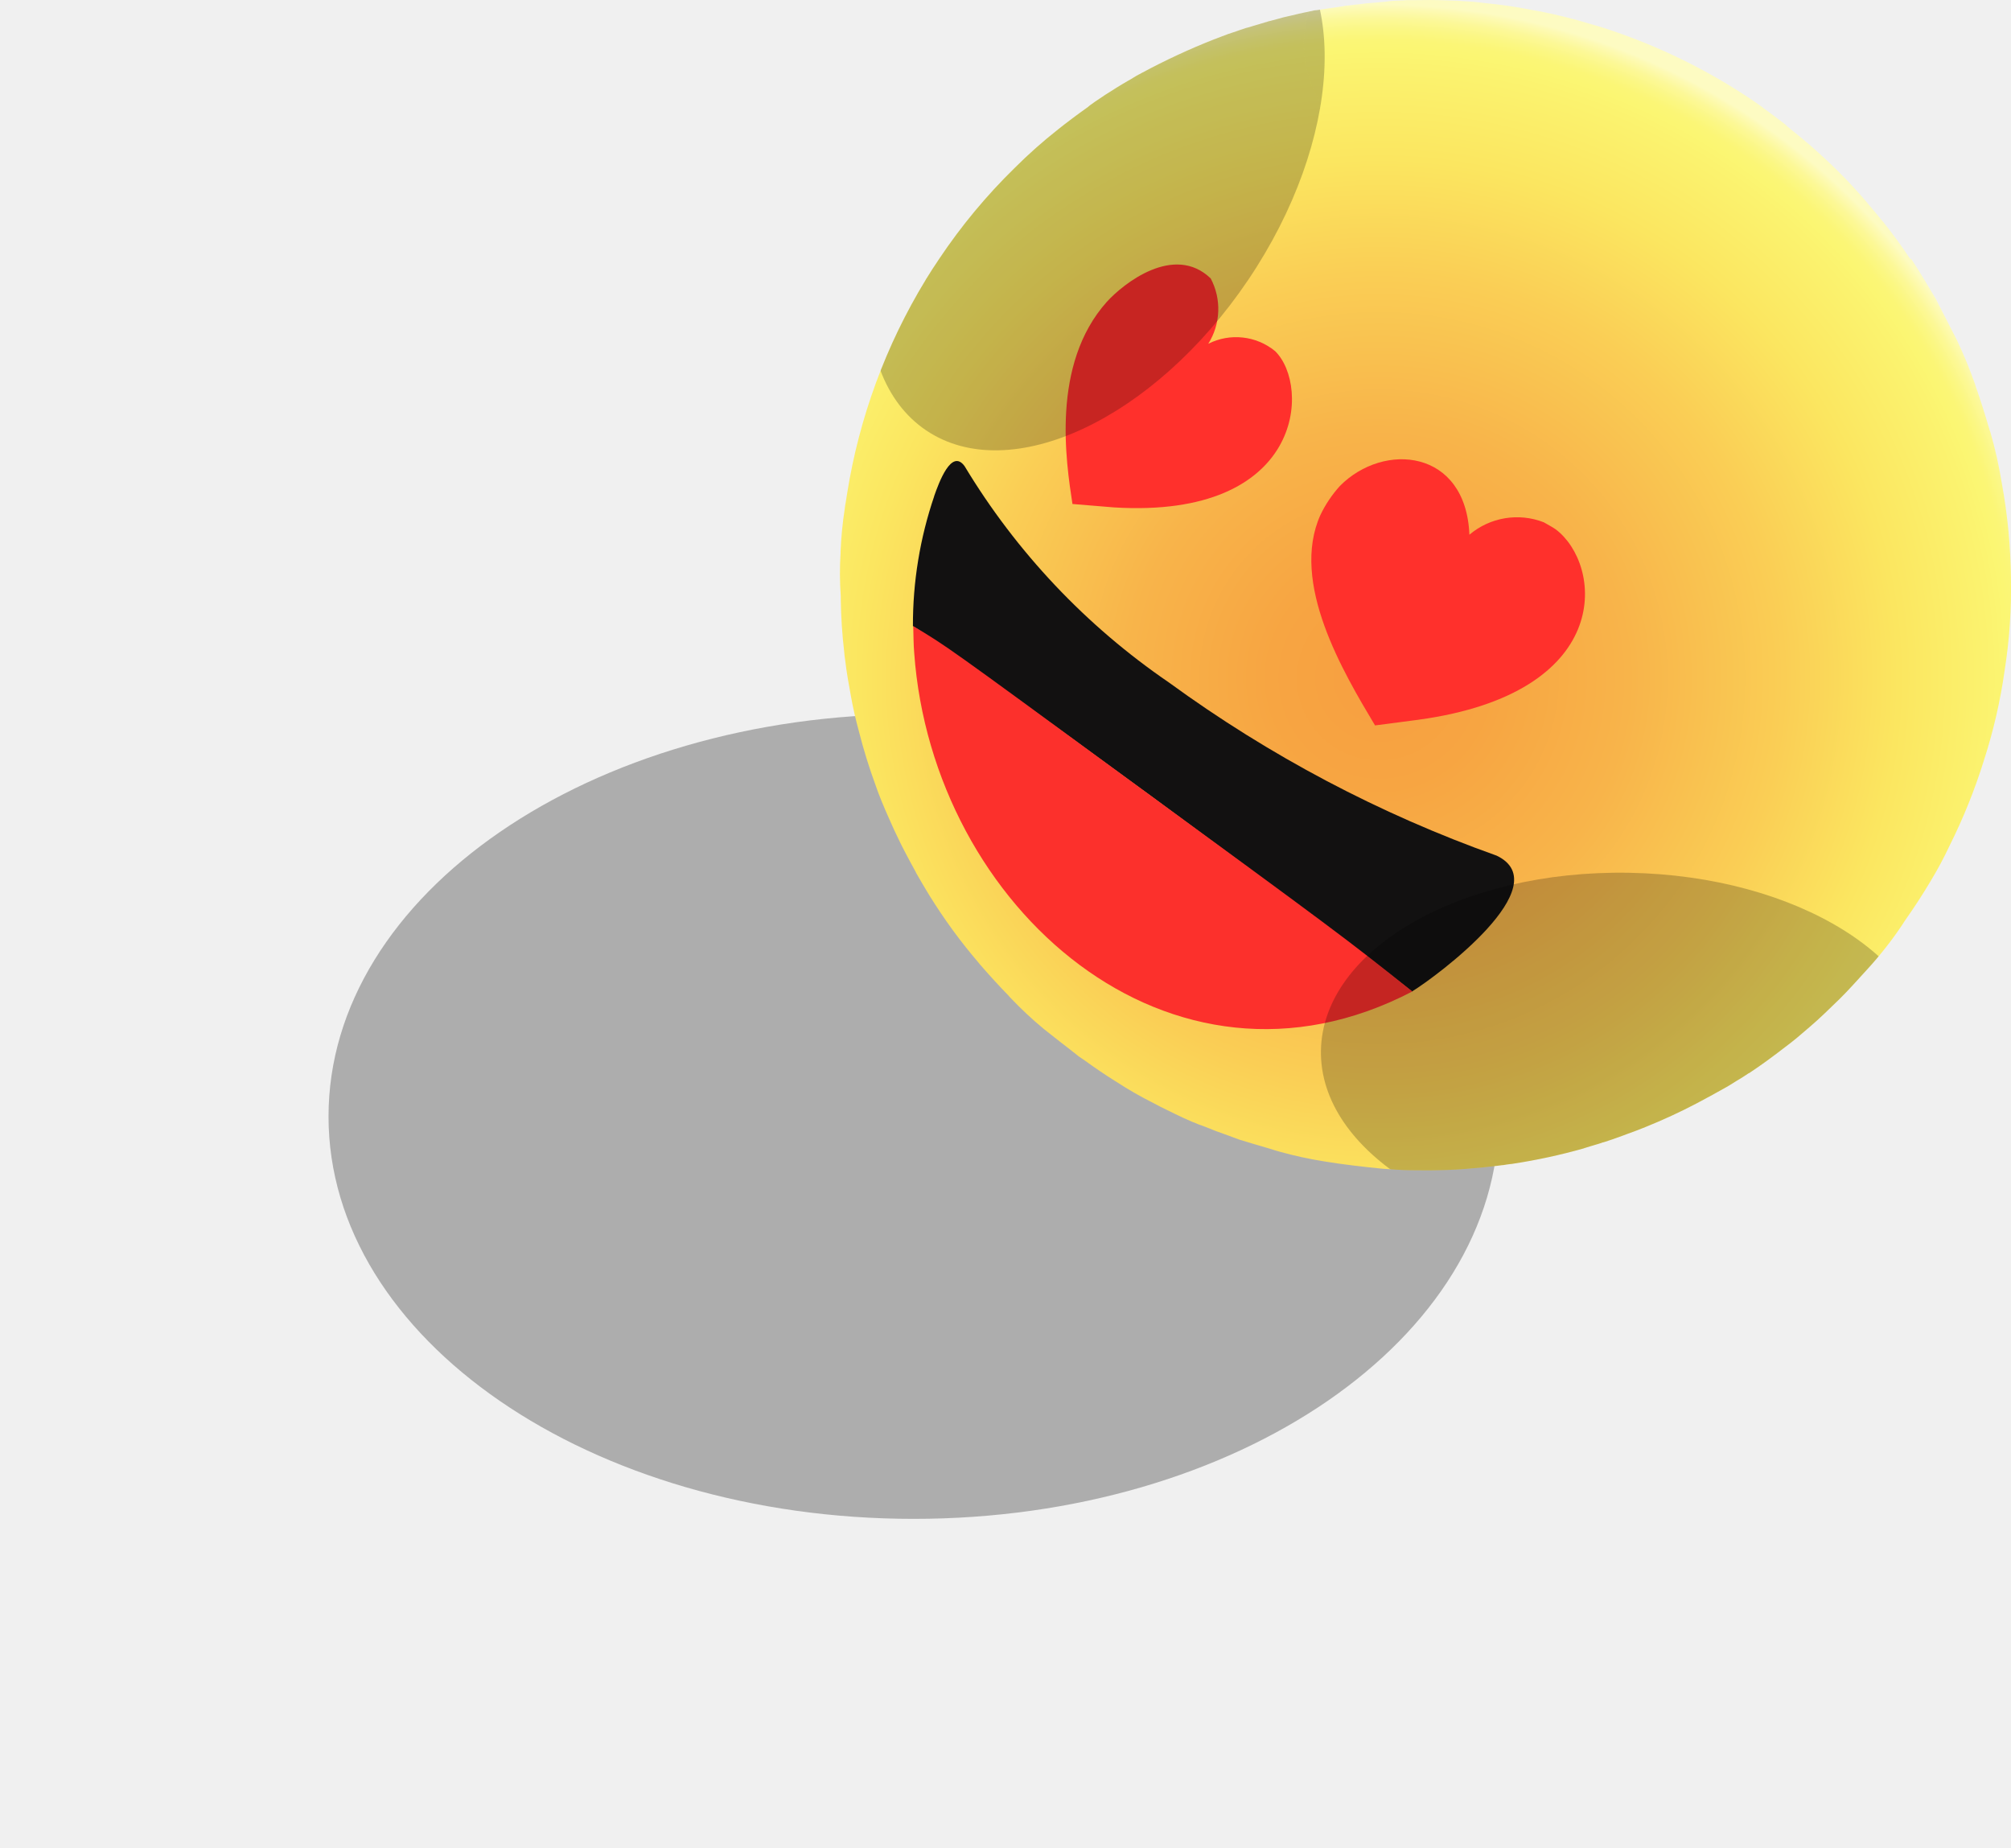
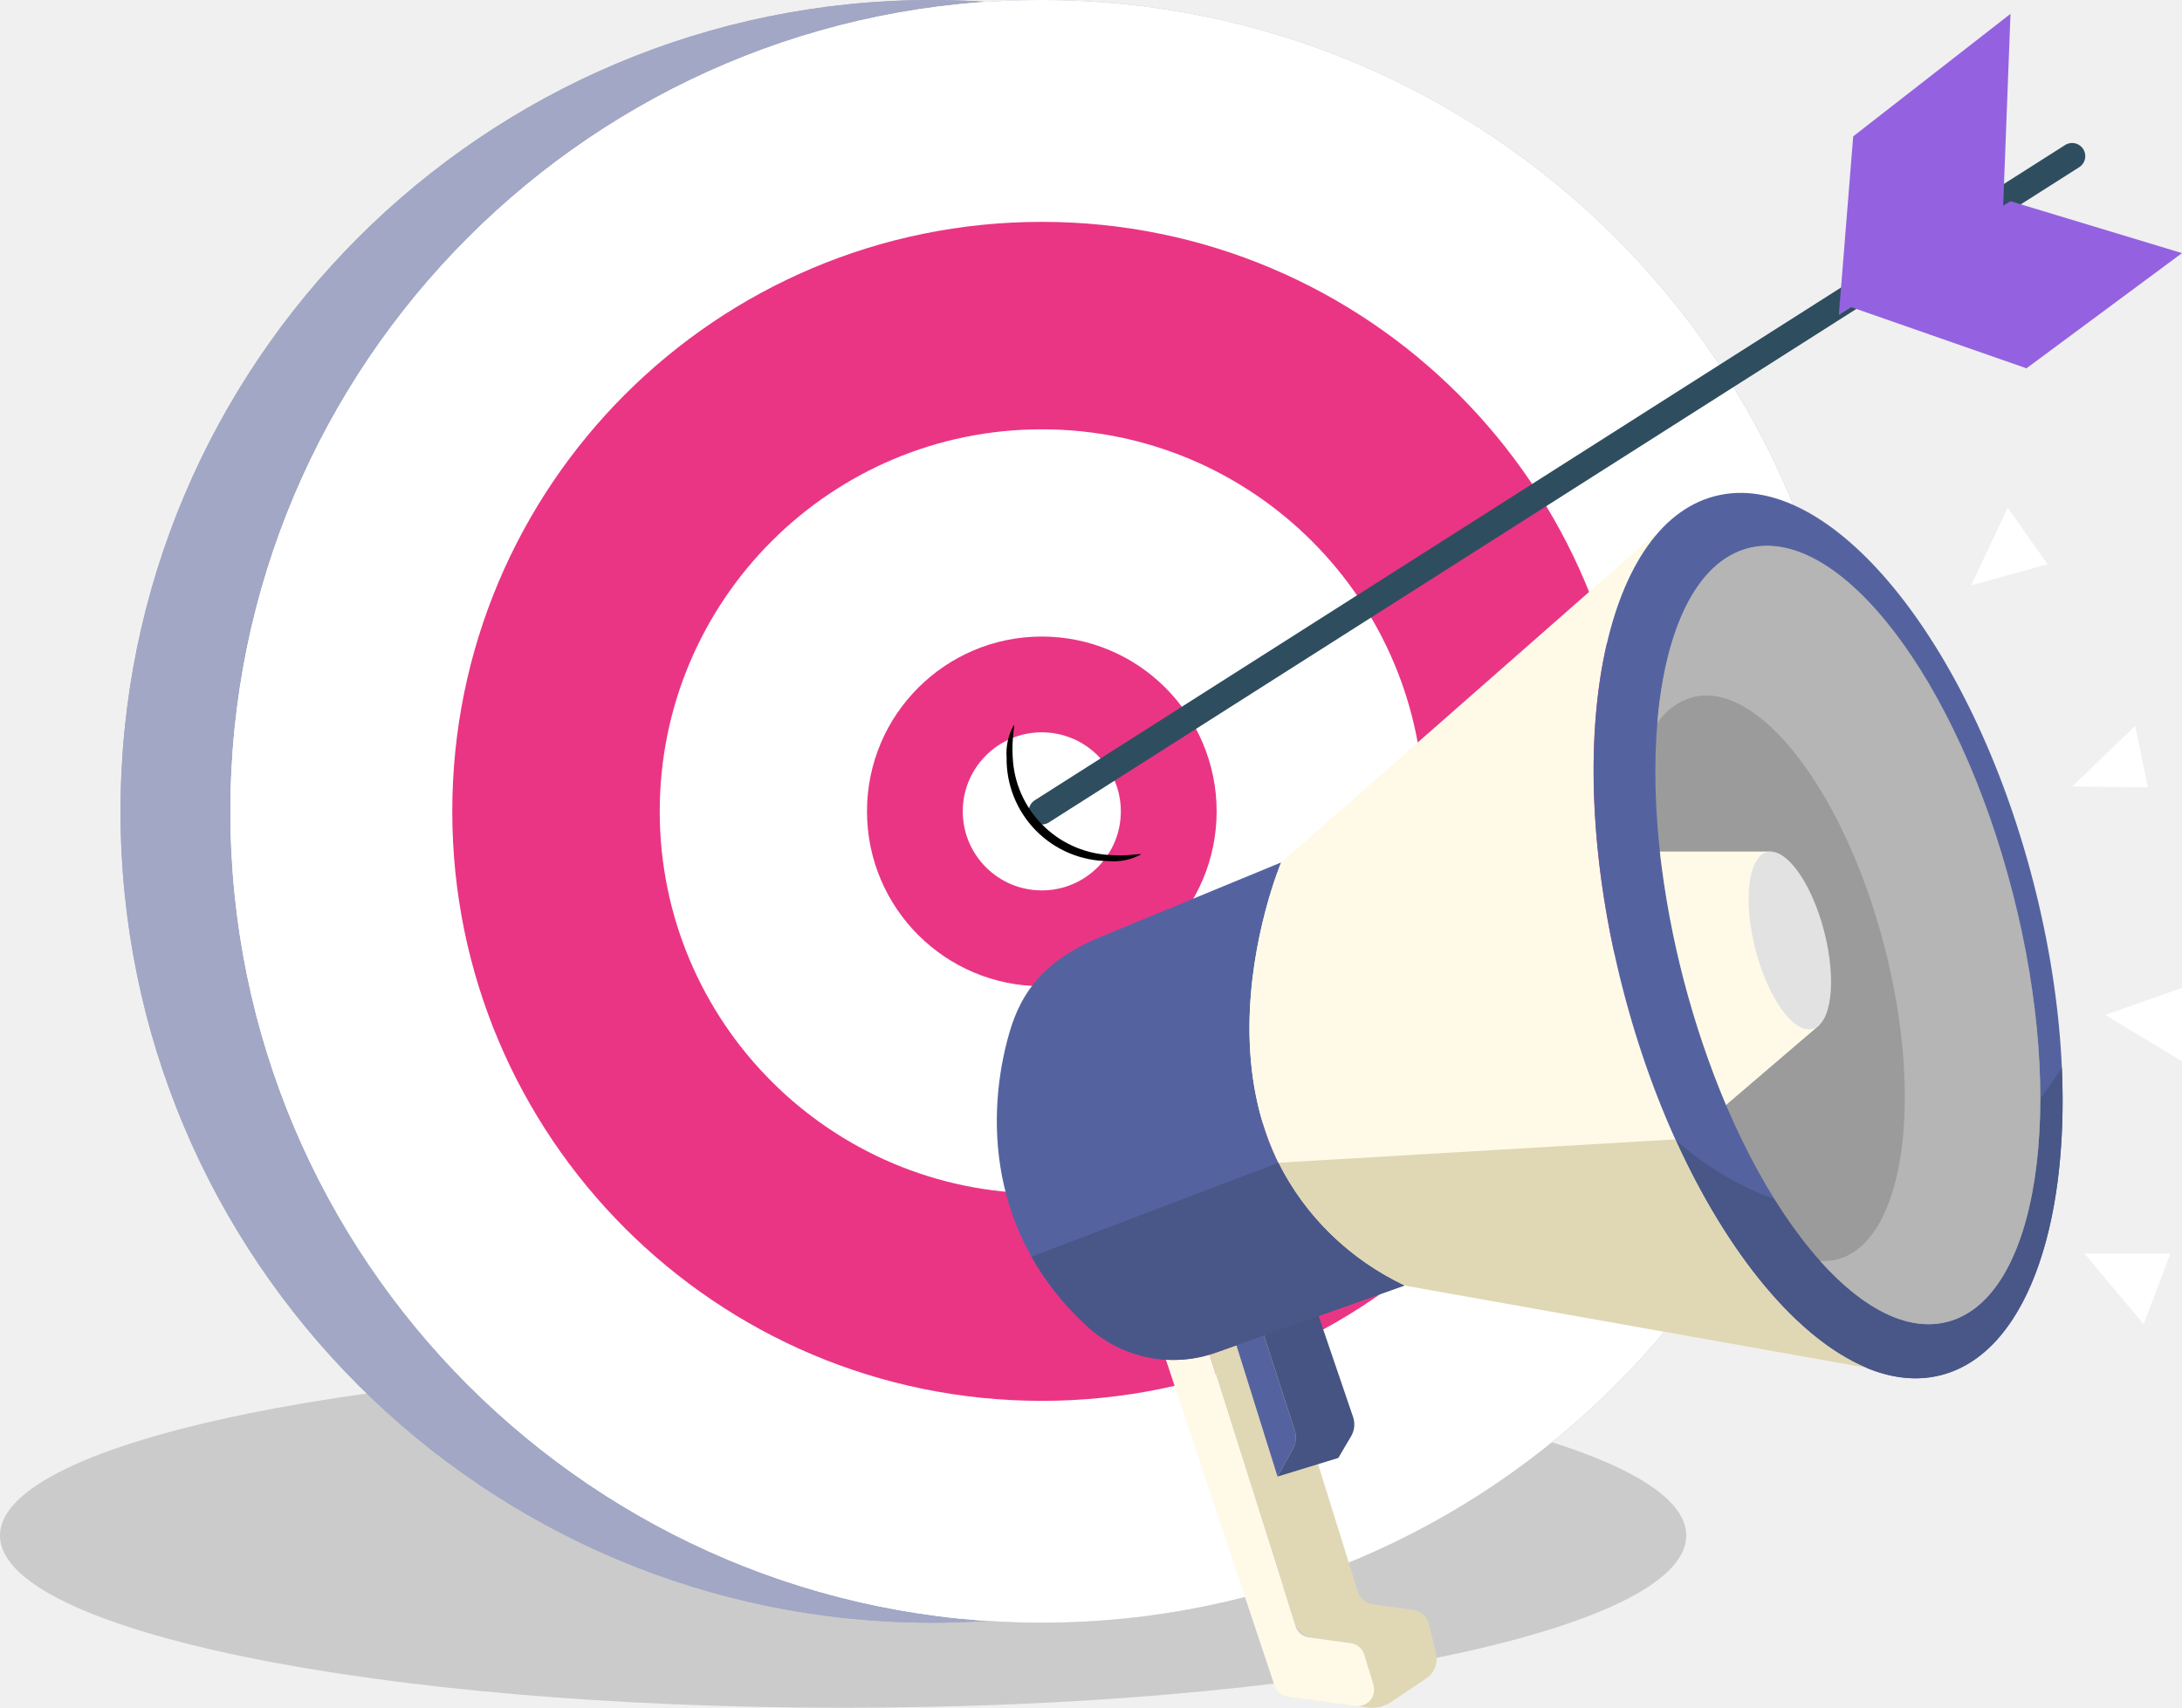
- <svg xmlns="http://www.w3.org/2000/svg" xmlns:xlink="http://www.w3.org/1999/xlink" width="82.478" height="75.758" viewBox="0 0 82.478 75.758">
+ <svg xmlns="http://www.w3.org/2000/svg" width="166" height="129.92" viewBox="0 0 166 129.92">
  <defs>
-     <radialGradient id="radial-gradient" cx="0.471" cy="0.58" r="0.575" gradientTransform="matrix(-0.999, -0.004, -0.004, 1, 0.933, 0.001)" gradientUnits="objectBoundingBox">
-       <stop offset="0" stop-color="#f79f40" />
-       <stop offset="0.163" stop-color="#f7a542" />
-       <stop offset="0.371" stop-color="#f8b44a" />
-       <stop offset="0.601" stop-color="#face55" />
-       <stop offset="0.771" stop-color="#fbe660" />
-       <stop offset="0.91" stop-color="#fbf36f" />
-       <stop offset="0.932" stop-color="#fbf672" />
-       <stop offset="0.947" stop-color="#fbf676" />
-       <stop offset="0.962" stop-color="#fbf783" />
-       <stop offset="0.978" stop-color="#fcf897" />
-       <stop offset="0.994" stop-color="#fdfab4" />
-       <stop offset="1" stop-color="#fdfbc2" />
-     </radialGradient>
    <clipPath id="clip-path">
-       <path id="Trazado_116496" data-name="Trazado 116496" d="M52.65,29.84v-.06c0-.11-.03-.77-.15-1.75-.01-.09-.02-.17-.03-.26-.02-.12-.04-.25-.06-.38a23.894,23.894,0,0,0-3.15-8.77c0-.01-.01-.01-.01-.02-.17-.29-.35-.57-.54-.85h0a23.353,23.353,0,0,0-3.06-3.74,20.449,20.449,0,0,0-1.77-1.6c-.39-.32-.78-.62-1.19-.91a.265.265,0,0,1-.06-.05l-.05-.04-.21-.15c-.26-.18-.55-.37-.86-.57h0c-.01-.01-.02-.01-.03-.02-.15-.09-.3-.19-.47-.28-.07-.04-.15-.09-.22-.13s-.12-.07-.19-.11a1.092,1.092,0,0,0-.15-.08,25.413,25.413,0,0,0-2.93-1.4c-.26-.11-.47-.18-.58-.23l-.18-.07-.18-.07c-.01,0-.02-.01-.03-.01l-.04-.01-.3-.1-.04-.01c-.01,0-.03-.01-.04-.01l-.2-.07a2.759,2.759,0,0,0-.27-.08l-.23-.07c-.04-.01-.09-.03-.13-.04-.01,0-.03-.01-.04-.01s-.03-.01-.05-.01a.636.636,0,0,1-.07-.02l-.26-.07-.22-.06c-.07-.02-.14-.03-.21-.05h-.01l-.13-.03-.25-.06-.18-.04a2.049,2.049,0,0,0-.24-.05c-.01,0-.03-.01-.04-.01-.06-.01-.12-.03-.18-.04l-.11-.02-.13-.03h-.02l-.04-.01c-.02,0-.05-.01-.07-.01a1.766,1.766,0,0,1-.2-.04.6.6,0,0,0-.12-.02h0a2.068,2.068,0,0,1-.22-.04l-.19-.03c-.03-.01-.07-.01-.11-.02a.985.985,0,0,0-.17-.02,1,1,0,0,0-.16-.02l-.27-.03-.25-.03c-.03,0-.05-.01-.08-.01h-.02a1.641,1.641,0,0,0-.23-.02l-.34-.03c-.08-.01-.16-.01-.23-.02-.09-.01-.17-.01-.26-.02s-.18-.01-.27-.02A.97.97,0,0,1,29.76,7h-.37c-.48-.01-.96-.01-1.45,0-.11,0-.21,0-.31.01s-.22.01-.32.02c-.07,0-.13.01-.19.01-.16.01-.31.02-.46.04-.05,0-.11.01-.16.01-.22.02-.43.04-.64.07-.1.01-.2.02-.3.04h-.01c-.02,0-.04.01-.06.01q-.24.03-.45.06c-.11.02-.23.04-.34.05-.26.04-.47.08-.61.11-.7.14-1.38.3-2.06.5-.41.11-.77.22-1.21.38a24.021,24.021,0,0,0-5.31,2.61h0c-.17.11-.33.22-.49.33a.265.265,0,0,0-.06.05c-.28.2-.56.4-.84.61a.423.423,0,0,1-.07.05l-.02.02-.02.02c-.01.01-.02.02-.03.02s-.02.01-.03.02c-.08.06-.15.12-.23.18-.15.12-.3.24-.44.36-.08.07-.16.13-.24.2-.16.14-.32.27-.46.4l-.02.02-.02.02c-.03.03-.07.06-.1.09-.75.69-1.21,1.19-1.24,1.22-.23.25-.46.51-.69.77-.16.19-.33.38-.5.59-.01.01-.02.03-.04.04l-.03.03c-.34.42-.69.89-1.08,1.46l-.01.01-.01.01c-.01.01-.01.02-.02.02-.18.26-.36.55-.54.86-.16.26-.32.52-.46.75l-.46.88c-.15.29-.29.56-.42.82a16.758,16.758,0,0,0-.76,1.82h0v.01c-.22.6-.42,1.23-.6,1.84l-.01.02a.037.037,0,0,1-.01.03,17.968,17.968,0,0,0-.5,2.13,23.506,23.506,0,0,0-.17,7.66,22.794,22.794,0,0,0,.82,3.68,23.944,23.944,0,0,0,1.38,3.51,15.311,15.311,0,0,0,.75,1.42c.32.56.68,1.11,1.06,1.66.04.07.09.13.13.2a16,16,0,0,0,1.39,1.8c.34.37.78.88,1.14,1.24s.83.82,1.22,1.15h0c.42.37.6.53.99.83q.72.585,1.47,1.08h.01c.16.11.32.22.49.32.19.12.38.24.55.34.09.05.22.13.36.21a.573.573,0,0,1,.07.04c.15.09.33.18.52.29.04.02.09.05.13.07a22.789,22.789,0,0,0,2.12,1c.18.07.42.17.7.28l.24.09.42.15.3.1.11.03c.01,0,.01,0,.02.01l.16.05a2.759,2.759,0,0,0,.27.08l.26.08c.01,0,.02,0,.02.01a22.1,22.1,0,0,0,2.96.66l.09.01c.08.01.17.03.27.04h.03l.23.03.53.06c.24.03.56.05.79.07s.49.03.74.04h.02c.13.01.25.01.37.01.33.01.77,0,1.1.01s.79-.03,1.13-.05c.72-.06,1.68-.17,2.39-.28a18.747,18.747,0,0,0,1.84-.38c.14-.04.28-.08.43-.12.43-.12.87-.25,1.24-.36l.43-.16c.35-.12.69-.25,1.03-.38l.17-.06c.4-.15.89-.38,1.32-.59.19-.09.37-.18.55-.28a15.71,15.71,0,0,0,1.56-.88c.02-.01.03-.02.05-.03.41-.26.82-.52,1.22-.81.09-.06.18-.12.26-.17l.44-.34c.12-.09.23-.18.35-.27l.66-.52a14.289,14.289,0,0,0,1.37-1.26l.03-.03.07-.07c.35-.35.74-.77,1.2-1.29a.138.138,0,0,0,.03-.04h0a20.958,20.958,0,0,0,2.02-2.71c.01-.01.01-.02.02-.03.19-.3.38-.61.57-.95v-.01h0c.08-.14.16-.29.24-.44.11-.2.22-.41.31-.59l.09-.18c.16-.32.31-.65.47-.99.21-.47.41-.94.56-1.36h0c.26-.7.5-1.44.71-2.23.13-.48.25-.96.33-1.41.1-.48.18-.98.25-1.5.02-.12.03-.23.05-.34.08-.69.14-1.41.16-2.14v-.13C52.68,31.04,52.68,30.45,52.65,29.84Z" transform="translate(-4.654 -6.992)" />
+       <rect id="Rectángulo_42591" data-name="Rectángulo 42591" width="128.285" height="26.192" fill="none" />
    </clipPath>
-     <linearGradient id="linear-gradient" x1="-0.166" y1="-323.933" x2="-1.166" y2="-323.933" gradientUnits="objectBoundingBox">
-       <stop offset="0" stop-color="#19b79c" />
-       <stop offset="0.405" stop-color="#1dbb9e" />
-       <stop offset="0.825" stop-color="#2ac8a3" />
-       <stop offset="0.997" stop-color="#31cfa6" />
-     </linearGradient>
-     <linearGradient id="linear-gradient-2" x1="-2.106" y1="-363.238" x2="-3.08" y2="-363.238" xlink:href="#linear-gradient" />
    <clipPath id="clip-path-2">
-       <path id="Trazado_116504" data-name="Trazado 116504" d="M4.652,29.65v-.06a15.757,15.757,0,0,1,.17-1.74,2.335,2.335,0,0,1,.04-.26c.02-.12.04-.25.06-.38a24.088,24.088,0,0,1,3.22-8.75c0-.01.01-.01.01-.02.18-.29.36-.57.55-.85h0a23.39,23.39,0,0,1,3.09-3.72,20.134,20.134,0,0,1,1.78-1.58q.585-.465,1.2-.9a.265.265,0,0,0,.06-.05l.05-.04.21-.15c.26-.18.55-.37.86-.56h0c.01-.01.02-.01.03-.02.15-.09.31-.19.47-.28a2.53,2.53,0,0,0,.22-.13c.06-.04.12-.07.19-.11.05-.03.1-.05.15-.08a27.308,27.308,0,0,1,2.95-1.37c.26-.1.47-.18.58-.22l.18-.06.18-.06c.01,0,.02-.01.03-.01l.05-.02.3-.1.04-.01c.01,0,.03-.01.04-.01l.2-.06c.08-.02.19-.06.27-.08l.23-.07a.647.647,0,0,0,.13-.04c.01,0,.03-.01.04-.01s.03-.01.05-.01a.637.637,0,0,0,.07-.02l.26-.07.22-.06c.07-.02.14-.03.21-.05h.01l.13-.03c.08-.02.18-.04.25-.06l.18-.04c.08-.02.16-.03.24-.05.01,0,.03-.01.04-.01a1.163,1.163,0,0,0,.18-.04l.11-.01.13-.02h.02l.04-.01c.02,0,.05-.01.07-.01l.2-.03c.04-.01.09-.01.13-.02h0l.22-.03.19-.03a.516.516,0,0,0,.11-.02.985.985,0,0,1,.17-.02c.06-.01.11-.01.16-.02l.27-.03.25-.03c.03,0,.05-.01.08-.01h.02c.07-.01.15-.01.23-.02l.34-.03c.08-.01.16-.01.23-.02a1.569,1.569,0,0,1,.24-.03,2.437,2.437,0,0,1,.27-.01.86.86,0,0,1,.16-.01l.15-.01h.24c.49-.01.97-.01,1.45.01.11,0,.21.01.31.01s.22.01.32.02c.07,0,.13.01.19.01.16.01.31.02.46.04.05.01.11.01.16.02.22.02.43.05.64.07.1.01.2.03.3.04h.01c.02,0,.04.01.06.01.16.02.31.05.45.07l.34.06c.26.05.47.09.6.11.69.14,1.38.31,2.06.52.41.11.76.23,1.21.39a24.178,24.178,0,0,1,5.28,2.65h0c.16.11.33.22.49.34a.265.265,0,0,1,.06.05c.28.2.56.41.83.62a.424.424,0,0,0,.07.05l.02.02.02.02.03.03c.01.01.02.01.02.02.08.06.15.12.22.18.15.12.3.24.44.36.08.07.16.14.24.2.16.14.31.28.46.41l.02.02.02.02c.03.03.07.06.1.09.75.69,1.2,1.2,1.23,1.23.23.25.46.51.68.78.16.19.32.38.49.59.01.01.02.03.04.04l.02.03c.33.42.69.89,1.07,1.47l.04.01.01.01c.01.01.01.02.02.02.17.26.36.56.54.86.16.26.31.53.45.75l.45.88c.15.29.29.56.42.82a18.431,18.431,0,0,1,.75,1.83h0v.01c.21.6.41,1.23.59,1.85l.01.02a.037.037,0,0,0,.01.03,17.59,17.59,0,0,1,.48,2.14,22.71,22.71,0,0,1,.37,3.87,21.465,21.465,0,0,1-.26,3.8,21.96,21.96,0,0,1-.85,3.68,23.286,23.286,0,0,1-1.41,3.5,15.244,15.244,0,0,1-.76,1.42c-.33.56-.69,1.11-1.07,1.65-.04.07-.09.13-.13.2a15.2,15.2,0,0,1-1.41,1.79c-.34.37-.79.88-1.15,1.23s-.84.82-1.22,1.14h0c-.43.37-.6.52-1,.82-.49.38-.98.74-1.48,1.07H41.9c-.16.11-.32.21-.49.31-.19.12-.38.24-.55.33-.09.05-.22.12-.36.2a.574.574,0,0,0-.07.04c-.15.08-.33.18-.52.28-.04.02-.09.05-.13.07a23.108,23.108,0,0,1-2.12.98c-.18.07-.42.17-.71.27l-.24.09-.42.15-.3.1-.11.03c-.01,0-.01,0-.02.01l-.16.05c-.08.02-.19.06-.27.08l-.26.08c-.01,0-.02,0-.02.01a23.962,23.962,0,0,1-2.96.64l-.09.01c-.08.01-.17.02-.27.04H31.8l-.23.03-.53.06c-.24.02-.56.05-.79.07s-.49.03-.74.04h-.02c-.13,0-.25.01-.37.01-.33.01-.77,0-1.1,0s-.79-.04-1.13-.06c-.72-.07-1.68-.18-2.39-.3a16.281,16.281,0,0,1-1.84-.4c-.14-.04-.28-.08-.43-.13-.43-.12-.87-.26-1.24-.37l-.43-.16c-.35-.12-.69-.25-1.03-.39l-.17-.06c-.4-.15-.88-.38-1.32-.6-.19-.09-.37-.18-.55-.28a15.612,15.612,0,0,1-1.55-.89.219.219,0,0,0-.05-.03c-.41-.26-.81-.53-1.21-.82-.09-.06-.17-.12-.25-.17L14,49.97c-.12-.09-.23-.18-.35-.27l-.66-.52a15.233,15.233,0,0,1-1.36-1.27l-.03-.03-.06-.07c-.34-.35-.74-.78-1.19-1.3a.138.138,0,0,1-.03-.04h0a21.889,21.889,0,0,1-2-2.73c-.01-.01-.01-.02-.02-.03-.18-.3-.37-.61-.56-.95v-.01h0c-.08-.14-.16-.29-.24-.44-.11-.21-.22-.41-.31-.59l-.09-.18c-.16-.32-.31-.65-.46-.99-.21-.47-.41-.95-.55-1.36h0a22.441,22.441,0,0,1-.69-2.23c-.13-.48-.24-.96-.32-1.41-.09-.49-.18-.98-.24-1.5-.02-.12-.03-.23-.04-.34a21.166,21.166,0,0,1-.14-2.14v-.13A13.347,13.347,0,0,1,4.652,29.65Z" transform="translate(-4.627 -6.983)" fill="url(#radial-gradient)" />
+       <rect id="Rectángulo_42640" data-name="Rectángulo 42640" width="156.83" height="123.456" fill="none" />
+     </clipPath>
+     <clipPath id="clip-path-3">
+       <rect id="Rectángulo_42637" data-name="Rectángulo 42637" width="156.83" height="123.456" fill="#a2a7c5" />
+     </clipPath>
+     <clipPath id="clip-path-4">
+       <rect id="Rectángulo_42636" data-name="Rectángulo 42636" width="123.456" height="123.456" fill="#a2a7c5" />
+     </clipPath>
+     <clipPath id="clip-path-5">
+       <path id="Trazado_212269" data-name="Trazado 212269" d="M68.35,0a61.728,61.728,0,1,0,61.727,61.729A61.729,61.729,0,0,0,68.35,0Z" transform="translate(-6.62)" fill="#fff" />
+     </clipPath>
+     <clipPath id="clip-path-6">
+       <rect id="Rectángulo_42638" data-name="Rectángulo 42638" width="123.456" height="123.456" fill="#fff" />
+     </clipPath>
+     <clipPath id="clip-path-8">
+       <rect id="Rectángulo_42641" data-name="Rectángulo 42641" width="90.165" height="92.422" fill="none" />
    </clipPath>
  </defs>
-   <g id="Grupo_157926" data-name="Grupo 157926" transform="translate(13.474)">
-     <ellipse id="Elipse_4737" data-name="Elipse 4737" cx="24" cy="16.5" rx="24" ry="16.5" transform="translate(0 29.284)" fill="#0b0b0b" opacity="0.292" style="mix-blend-mode: multiply;isolation: isolate" />
-     <path id="Trazado_116493" data-name="Trazado 116493" d="M4.652,29.65v-.06a15.757,15.757,0,0,1,.17-1.74,2.335,2.335,0,0,1,.04-.26c.02-.12.04-.25.06-.38a24.088,24.088,0,0,1,3.22-8.75c0-.01.01-.01.01-.02.18-.29.36-.57.55-.85h0a23.39,23.39,0,0,1,3.09-3.72,20.134,20.134,0,0,1,1.78-1.58q.585-.465,1.2-.9a.265.265,0,0,0,.06-.05l.05-.04.21-.15c.26-.18.55-.37.86-.56h0c.01-.01.02-.01.03-.02.15-.09.31-.19.47-.28a2.53,2.53,0,0,0,.22-.13c.06-.04.12-.07.19-.11.05-.03.1-.05.15-.08a27.308,27.308,0,0,1,2.95-1.37c.26-.1.47-.18.58-.22l.18-.06.18-.06c.01,0,.02-.01.03-.01l.05-.02.3-.1.04-.01c.01,0,.03-.01.04-.01l.2-.06c.08-.02.19-.06.27-.08l.23-.07a.647.647,0,0,0,.13-.04c.01,0,.03-.01.04-.01s.03-.01.05-.01a.637.637,0,0,0,.07-.02l.26-.07.22-.06c.07-.02.14-.03.21-.05h.01l.13-.03c.08-.02.18-.04.25-.06l.18-.04c.08-.02.16-.03.24-.05.01,0,.03-.01.04-.01a1.163,1.163,0,0,0,.18-.04l.11-.01.13-.02h.02l.04-.01c.02,0,.05-.01.07-.01l.2-.03c.04-.01.09-.01.13-.02h0l.22-.03.19-.03a.516.516,0,0,0,.11-.02.985.985,0,0,1,.17-.02c.06-.01.11-.01.16-.02l.27-.03.25-.03c.03,0,.05-.01.08-.01h.02c.07-.01.15-.01.23-.02l.34-.03c.08-.01.16-.01.23-.02a1.569,1.569,0,0,1,.24-.03,2.437,2.437,0,0,1,.27-.01.86.86,0,0,1,.16-.01l.15-.01h.24c.49-.01.97-.01,1.45.01.11,0,.21.01.31.01s.22.01.32.02c.07,0,.13.01.19.01.16.01.31.02.46.04.05.01.11.01.16.02.22.02.43.05.64.07.1.01.2.03.3.04h.01c.02,0,.04.01.06.01.16.02.31.05.45.07l.34.06c.26.05.47.09.6.11.69.14,1.38.31,2.06.52.41.11.76.23,1.21.39a24.178,24.178,0,0,1,5.28,2.65h0c.16.11.33.22.49.34a.265.265,0,0,1,.06.05c.28.2.56.41.83.62a.424.424,0,0,0,.07.05l.02.02.02.02.03.03c.01.01.02.01.02.02.08.06.15.12.22.18.15.12.3.24.44.36.08.07.16.14.24.2.16.14.31.28.46.41l.02.02.02.02c.03.03.07.06.1.09.75.69,1.2,1.2,1.23,1.23.23.25.46.51.68.78.16.19.32.38.49.59.01.01.02.03.04.04l.02.03c.33.42.69.89,1.07,1.47l.04.01.01.01c.01.01.01.02.02.02.17.26.36.56.54.86.16.26.31.53.45.75l.45.88c.15.29.29.56.42.82a18.431,18.431,0,0,1,.75,1.83h0v.01c.21.6.41,1.23.59,1.85l.01.02a.037.037,0,0,0,.01.03,17.59,17.59,0,0,1,.48,2.14,22.71,22.71,0,0,1,.37,3.87,21.465,21.465,0,0,1-.26,3.8,21.96,21.96,0,0,1-.85,3.68,23.286,23.286,0,0,1-1.41,3.5,15.244,15.244,0,0,1-.76,1.42c-.33.56-.69,1.11-1.07,1.65-.04.07-.09.13-.13.2a15.2,15.2,0,0,1-1.41,1.79c-.34.37-.79.88-1.15,1.23s-.84.82-1.22,1.14h0c-.43.37-.6.52-1,.82-.49.38-.98.74-1.48,1.07H41.9c-.16.11-.32.21-.49.31-.19.12-.38.24-.55.33-.09.05-.22.12-.36.2a.574.574,0,0,0-.07.04c-.15.08-.33.18-.52.28-.04.02-.09.05-.13.07a23.108,23.108,0,0,1-2.12.98c-.18.07-.42.17-.71.27l-.24.09-.42.15-.3.1-.11.03c-.01,0-.01,0-.02.01l-.16.05c-.08.02-.19.06-.27.08l-.26.08c-.01,0-.02,0-.02.01a23.962,23.962,0,0,1-2.96.64l-.09.01c-.08.01-.17.02-.27.04H31.8l-.23.03-.53.06c-.24.02-.56.05-.79.07s-.49.03-.74.04h-.02c-.13,0-.25.01-.37.01-.33.01-.77,0-1.1,0s-.79-.04-1.13-.06c-.72-.07-1.68-.18-2.39-.3a16.281,16.281,0,0,1-1.84-.4c-.14-.04-.28-.08-.43-.13-.43-.12-.87-.26-1.24-.37l-.43-.16c-.35-.12-.69-.25-1.03-.39l-.17-.06c-.4-.15-.88-.38-1.32-.6-.19-.09-.37-.18-.55-.28a15.612,15.612,0,0,1-1.55-.89.219.219,0,0,0-.05-.03c-.41-.26-.81-.53-1.21-.82-.09-.06-.17-.12-.25-.17L14,49.97c-.12-.09-.23-.18-.35-.27l-.66-.52a15.233,15.233,0,0,1-1.36-1.27l-.03-.03-.06-.07c-.34-.35-.74-.78-1.19-1.3a.138.138,0,0,1-.03-.04h0a21.889,21.889,0,0,1-2-2.73c-.01-.01-.01-.02-.02-.03-.18-.3-.37-.61-.56-.95v-.01h0c-.08-.14-.16-.29-.24-.44-.11-.21-.22-.41-.31-.59l-.09-.18c-.16-.32-.31-.65-.46-.99-.21-.47-.41-.95-.55-1.36h0a22.441,22.441,0,0,1-.69-2.23c-.13-.48-.24-.96-.32-1.41-.09-.49-.18-.98-.24-1.5-.02-.12-.03-.23-.04-.34a21.166,21.166,0,0,1-.14-2.14v-.13A13.347,13.347,0,0,1,4.652,29.65Z" transform="translate(16.349 -6.983)" fill="url(#radial-gradient)" />
-     <g id="Grupo_86225" data-name="Grupo 86225" transform="translate(20.955 0.009)" clip-path="url(#clip-path)">
-       <path id="Trazado_116494" data-name="Trazado 116494" d="M50.67,21.64a4.37,4.37,0,0,1,.18-.46C50.8,21.33,50.74,21.48,50.67,21.64Z" transform="translate(-48.844 -6.992)" fill="url(#linear-gradient)" />
-       <path id="Trazado_116495" data-name="Trazado 116495" d="M4.7,34.92c.03-.14.05-.28.08-.41C4.75,34.65,4.73,34.79,4.7,34.92Z" transform="translate(43.196 -6.992)" fill="url(#linear-gradient-2)" />
+   <g id="Grupo_151684" data-name="Grupo 151684" transform="translate(-921 -153.272)">
+     <g id="Grupo_151658" data-name="Grupo 151658" transform="translate(-2.29 56.008)">
+       <g id="Grupo_151603" data-name="Grupo 151603" transform="translate(923.29 200.993)">
+         <g id="Grupo_151680" data-name="Grupo 151680" transform="translate(0 0)">
+           <g id="Grupo_151601" data-name="Grupo 151601">
+             <g id="Grupo_151681" data-name="Grupo 151681">
+               <g id="Grupo_151599" data-name="Grupo 151599" opacity="0.2">
+                 <g id="Grupo_151598" data-name="Grupo 151598">
+                   <g id="Grupo_151597" data-name="Grupo 151597" clip-path="url(#clip-path)">
+                     <path id="Trazado_212236" data-name="Trazado 212236" d="M128.285,75.177c0,7.233-28.718,13.1-64.143,13.1S0,82.41,0,75.177s28.718-13.1,64.143-13.1,64.143,5.863,64.143,13.1" transform="translate(0 -62.081)" fill="#383838" />
+                   </g>
+                 </g>
+               </g>
+             </g>
+           </g>
+         </g>
+       </g>
    </g>
-     <path id="Trazado_116497" data-name="Trazado 116497" d="M25.873,27.33A16.375,16.375,0,0,0,25,32.66c2.26,1.39,16.97,12.2,20.47,14.98,1.03-.63,6.02-4.35,3.47-5.57a52.925,52.925,0,0,1-13.44-7.1,28.664,28.664,0,0,1-8.38-8.87c-.54-.75-1.06.69-1.25,1.23" transform="translate(-1.032 -6.983)" fill="#121111" />
-     <path id="Trazado_116499" data-name="Trazado 116499" d="M29.22,33.76c.75,10.43,10.52,19.05,20.43,13.88-2.65-2.12-3.33-2.62-11.66-8.71-7.45-5.46-7.45-5.46-8.81-6.27.01.33.01.77.04,1.1" transform="translate(-5.199 -6.983)" fill="#fc302c" />
-     <g id="Grupo_86231" data-name="Grupo 86231" transform="translate(40.307 18.833)">
-       <path id="Trazado_116501" data-name="Trazado 116501" d="M22.473,28.1c-1.25,2.78.93,6.44,2.24,8.63.65-.09,1.52-.19,2.17-.29,7.67-1.22,7.14-6.32,5.24-7.75-.14-.1-.34-.2-.49-.29a3.024,3.024,0,0,0-3.05.51c-.14-3.51-3.51-3.82-5.31-2a4.969,4.969,0,0,0-.8,1.19" transform="translate(-22.099 -25.816)" fill="#ff302c" />
+     <g id="Grupo_151679" data-name="Grupo 151679" transform="translate(930.17 153.272)">
+       <g id="Grupo_151678" data-name="Grupo 151678" clip-path="url(#clip-path-2)">
+         <g id="Grupo_151670" data-name="Grupo 151670" transform="translate(0 0)">
+           <g id="Grupo_151669" data-name="Grupo 151669" clip-path="url(#clip-path-3)">
+             <path id="Trazado_212263" data-name="Trazado 212263" d="M123.456,61.729A61.728,61.728,0,1,1,61.727,0a61.729,61.729,0,0,1,61.729,61.729" transform="translate(0 0)" fill="#a2a7c5" />
+             <g id="Grupo_151668" data-name="Grupo 151668" transform="translate(0 0)">
+               <g id="Grupo_151667" data-name="Grupo 151667" transform="translate(0 0)">
+                 <g id="Grupo_151666" data-name="Grupo 151666" clip-path="url(#clip-path-4)">
+                   <path id="Trazado_212264" data-name="Trazado 212264" d="M123.456,61.729A61.728,61.728,0,1,1,61.727,0a61.729,61.729,0,0,1,61.729,61.729" transform="translate(0 0)" fill="#a2a7c5" />
+                 </g>
+               </g>
+             </g>
+             <path id="Trazado_212265" data-name="Trazado 212265" d="M130.077,61.729A61.728,61.728,0,1,1,68.348,0a61.729,61.729,0,0,1,61.729,61.729" transform="translate(1.739 0)" fill="#a2a7c5" />
+           </g>
+         </g>
+         <g id="Grupo_151675" data-name="Grupo 151675" transform="translate(8.359)">
+           <g id="Grupo_151674" data-name="Grupo 151674" clip-path="url(#clip-path-5)">
+             <path id="Trazado_212266" data-name="Trazado 212266" d="M123.456,61.729A61.728,61.728,0,1,1,61.727,0a61.729,61.729,0,0,1,61.729,61.729" transform="translate(-8.359)" fill="#fff" />
+             <g id="Grupo_151673" data-name="Grupo 151673" transform="translate(-8.359 0)" opacity="0.3">
+               <g id="Grupo_151672" data-name="Grupo 151672">
+                 <g id="Grupo_151671" data-name="Grupo 151671" clip-path="url(#clip-path-6)">
+                   <path id="Trazado_212267" data-name="Trazado 212267" d="M123.456,61.729A61.728,61.728,0,1,1,61.727,0a61.729,61.729,0,0,1,61.729,61.729" transform="translate(0 0)" fill="#fff" />
+                 </g>
+               </g>
+             </g>
+             <path id="Trazado_212268" data-name="Trazado 212268" d="M130.077,61.729A61.728,61.728,0,1,1,68.348,0a61.729,61.729,0,0,1,61.729,61.729" transform="translate(-6.62)" fill="#fff" />
+           </g>
+         </g>
+         <g id="Grupo_151677" data-name="Grupo 151677" transform="translate(0 0)">
+           <g id="Grupo_151676" data-name="Grupo 151676" clip-path="url(#clip-path-2)">
+             <path id="Trazado_212270" data-name="Trazado 212270" d="M109.686,58.217A44.849,44.849,0,1,1,64.837,13.368a44.849,44.849,0,0,1,44.849,44.849" transform="translate(5.25 3.511)" fill="#ea3584" />
+             <path id="Trazado_212271" data-name="Trazado 212271" d="M90.621,54.934A29.067,29.067,0,1,1,61.554,25.867,29.066,29.066,0,0,1,90.621,54.934" transform="translate(8.534 6.795)" fill="#fff" />
+             <path id="Trazado_212272" data-name="Trazado 212272" d="M71.574,51.654a13.3,13.3,0,1,1-13.3-13.3,13.3,13.3,0,0,1,13.3,13.3" transform="translate(11.814 10.075)" fill="#ea3584" />
+             <path id="Trazado_212294" data-name="Trazado 212294" d="M57,44.367a6.013,6.013,0,1,1-6.013-6.013A6.013,6.013,0,0,1,57,44.367" transform="translate(19.1 17.362)" fill="#fff" />
+             <line id="Línea_141" data-name="Línea 141" y1="49.849" x2="78.383" transform="translate(70.088 11.879)" fill="none" stroke="#2e4e5f" stroke-linecap="round" stroke-linejoin="round" stroke-width="2" />
+             <path id="Trazado_212275" data-name="Trazado 212275" d="M63.6,53.535a4.341,4.341,0,0,1-2.446.5,7.774,7.774,0,0,1-7.768-7.912,4.325,4.325,0,0,1,.549-2.436c.111.028-.178.942-.085,2.423a7.809,7.809,0,0,0,7.325,7.46c1.479.121,2.4-.152,2.424-.039" transform="translate(14.023 11.476)" />
+             <path id="Trazado_212274" data-name="Trazado 212274" d="M129.632,16.072l-13.044-3.947-13.05,7.734L117.8,24.836Z" transform="translate(27.198 3.185)" fill="#9462e0" />
+             <path id="Trazado_212273" data-name="Trazado 212273" d="M103.529,23.74l1.091-13.584L116.588.834l-.577,15.092Z" transform="translate(27.195 0.219)" fill="#9462e0" />
+           </g>
+         </g>
+       </g>
    </g>
-     <g id="Grupo_86232" data-name="Grupo 86232" transform="translate(30.232 10.846)">
-       <path id="Trazado_116503" data-name="Trazado 116503" d="M35.806,19.36c-2.3,2.57-1.67,6.58-1.41,8.29.51.04,1.19.1,1.7.14,7.78.48,8.08-4.98,6.61-6.41a2.529,2.529,0,0,0-2.74-.3,2.679,2.679,0,0,0,.1-2.68c-1.5-1.44-3.58.21-4.26.96" transform="translate(-34.117 -17.829)" fill="#ff302c" />
-     </g>
-     <g id="Enmascarar_grupo_59" data-name="Enmascarar grupo 59" transform="translate(20.976 0)" clip-path="url(#clip-path-2)">
-       <g id="Grupo_86233" data-name="Grupo 86233" transform="translate(-2.683 -7.272)" opacity="0.561" style="mix-blend-mode: multiply;isolation: isolate">
-         <g id="Grupo_86230" data-name="Grupo 86230" transform="translate(0)">
-           <ellipse id="Elipse_4734" data-name="Elipse 4734" cx="12.5" cy="7.5" rx="12.5" ry="7.5" transform="translate(21.707 1.557)" fill="#fff" opacity="0.743" />
-           <ellipse id="Elipse_4735" data-name="Elipse 4735" cx="12.5" cy="7.5" rx="12.5" ry="7.5" transform="translate(26.415 8.388) rotate(124)" opacity="0.387" />
-           <ellipse id="Elipse_4736" data-name="Elipse 4736" cx="12.5" cy="7.5" rx="12.5" ry="7.5" transform="matrix(-1, -0.017, 0.017, -1, 47.282, 58.274)" opacity="0.387" />
-         </g>
+     <g id="Grupo_151683" data-name="Grupo 151683" transform="translate(996.835 190.771)">
+       <g id="Grupo_151682" data-name="Grupo 151682" clip-path="url(#clip-path-8)">
+         <path id="Trazado_212276" data-name="Trazado 212276" d="M6.91,131.552C-.705,124.6-.858,115.44.96,109.166c.936-3.231,2.752-5.435,6.546-7.118l14.126-5.825s-9.55,22.638,9.374,32.189l-14.331,5.1a9.671,9.671,0,0,1-9.764-1.963" transform="translate(0 -68.109)" fill="#5463a0" />
+         <path id="Trazado_212277" data-name="Trazado 212277" d="M94.178,45.4C90.4,30.7,91.622,17.087,96.626,11.016l-.042-.143L68.2,35.81S58.648,58.448,77.572,68l35.153,6.262c-7.257-3.017-14.8-14.29-18.548-28.863" transform="translate(-46.567 -7.696)" fill="#fffae7" />
+         <path id="Trazado_212278" data-name="Trazado 212278" d="M188.857,29.665c4.747,18.467,1.6,35.237-7.034,37.457S162.344,56.168,157.6,37.7,156,2.463,164.631.244,184.109,11.2,188.857,29.665" transform="translate(-109.986 0)" fill="#5463a0" />
+         <path id="Trazado_212279" data-name="Trazado 212279" d="M176.673,155.1c5.481,12.106,13.516,19.66,20.218,17.938,6.35-1.632,9.732-11.137,9.188-23.4-13.558,20.953-29.4,5.469-29.406,5.462" transform="translate(-125.054 -105.92)" fill="#485787" />
+         <path id="Trazado_212280" data-name="Trazado 212280" d="M198.639,40.169c4.178,16.255,1.953,30.875-4.972,32.655s-15.925-9.954-20.1-26.209-1.953-30.875,4.972-32.655,15.925,9.954,20.1,26.209" transform="translate(-121.361 -9.755)" fill="#9b9b9b" />
+         <path id="Trazado_212281" data-name="Trazado 212281" d="M72.617,242.783l-.545-2.246a1.431,1.431,0,0,0-1.2-1.081l-3.036-.41a1.431,1.431,0,0,1-1.175-.992L60.48,218.245l-4.6,1.64c-.163.058-.328.108-.493.157l6.442,20.344a1.757,1.757,0,0,0,1.433,1.21l2.052.285.5.07.328.046a1.244,1.244,0,0,1,1.021.877l.682,2.3a1.243,1.243,0,0,1-1.359,1.587l.9.122a2.666,2.666,0,0,0,1.853-.434l2.66-1.8a1.749,1.749,0,0,0,.72-1.861" transform="translate(-39.201 -154.479)" fill="#e0d7b5" />
+         <path id="Trazado_212282" data-name="Trazado 212282" d="M59.111,247.226a1.244,1.244,0,0,0-1.021-.877l-3.2-.445a1.243,1.243,0,0,1-1.014-.856l-6.54-20.653a9.674,9.674,0,0,1-3.323.386l8.263,24.79a1.244,1.244,0,0,0,1.013.839l5.151.7a1.244,1.244,0,0,0,1.359-1.586Z" transform="translate(-31.15 -158.832)" fill="#fffae7" />
+         <path id="Trazado_212283" data-name="Trazado 212283" d="M64.444,219.25l2.355,7.26a1.769,1.769,0,0,1-.136,1.405l-1.174,2.112L62.351,220Z" transform="translate(-44.134 -155.191)" fill="#5463a0" />
+         <path id="Trazado_212284" data-name="Trazado 212284" d="M73.672,214.185l2.634,7.721a1.777,1.777,0,0,1-.151,1.477l-.971,1.645-4.622,1.415,1.172-2.11a1.778,1.778,0,0,0,.137-1.411l-2.354-7.257Z" transform="translate(-49.205 -151.606)" fill="#455482" />
+         <path id="Trazado_212285" data-name="Trazado 212285" d="M172.634,93.39H181.1l3.67,13.208-7.1,6.077a70.483,70.483,0,0,1-5.035-19.285" transform="translate(-122.195 -66.104)" fill="#fffae7" />
+         <path id="Trazado_212286" data-name="Trazado 212286" d="M201.5,99.49c.955,3.716.557,7.031-.889,7.4s-3.394-2.339-4.349-6.056-.557-7.031.889-7.4,3.394,2.339,4.349,6.056" transform="translate(-138.553 -66.111)" fill="#e2e2e2" />
+         <path id="Trazado_212287" data-name="Trazado 212287" d="M103.51,168.335l-30.2,1.778a20.511,20.511,0,0,0,9.586,9.341l35.153,6.262c-5.2-2.162-10.547-8.564-14.539-17.381" transform="translate(-51.891 -119.152)" fill="#e0d7b5" />
+         <path id="Trazado_212288" data-name="Trazado 212288" d="M199,40.169c-4.178-16.255-13.179-27.989-20.1-26.209-3.913,1.006-6.325,6.113-6.929,13.3a4.88,4.88,0,0,1,2.692-1.962c5.031-1.293,11.571,7.233,14.608,19.044s1.419,22.434-3.613,23.728a4.194,4.194,0,0,1-1.3.116c3.238,3.62,6.653,5.415,9.674,4.639,6.924-1.78,9.15-16.4,4.972-32.655" transform="translate(-121.725 -9.755)" fill="#b5b5b5" />
+         <path id="Trazado_212289" data-name="Trazado 212289" d="M27.8,174.42h0L9.016,181.565a21.437,21.437,0,0,0,4.276,5.336,9.671,9.671,0,0,0,9.764,1.963l14.331-5.1A20.512,20.512,0,0,1,27.8,174.42" transform="translate(-6.382 -123.459)" fill="#485787" />
+         <path id="Trazado_212290" data-name="Trazado 212290" d="M253.726,9.754l2.771-5.9,3.035,4.3Z" transform="translate(-179.594 -2.725)" fill="#fff" />
+         <path id="Trazado_212291" data-name="Trazado 212291" d="M280,65.283l4.79-4.61.973,4.675Z" transform="translate(-198.188 -42.946)" fill="#fff" />
+         <path id="Trazado_212292" data-name="Trazado 212292" d="M288.624,130.954l5.836-2.058v5.579Z" transform="translate(-204.295 -91.236)" fill="#fff" />
+         <path id="Trazado_212293" data-name="Trazado 212293" d="M283.228,198.079l4.495,5.374,2.034-5.374Z" transform="translate(-200.476 -140.205)" fill="#fff" />
      </g>
    </g>
  </g>
</svg>
